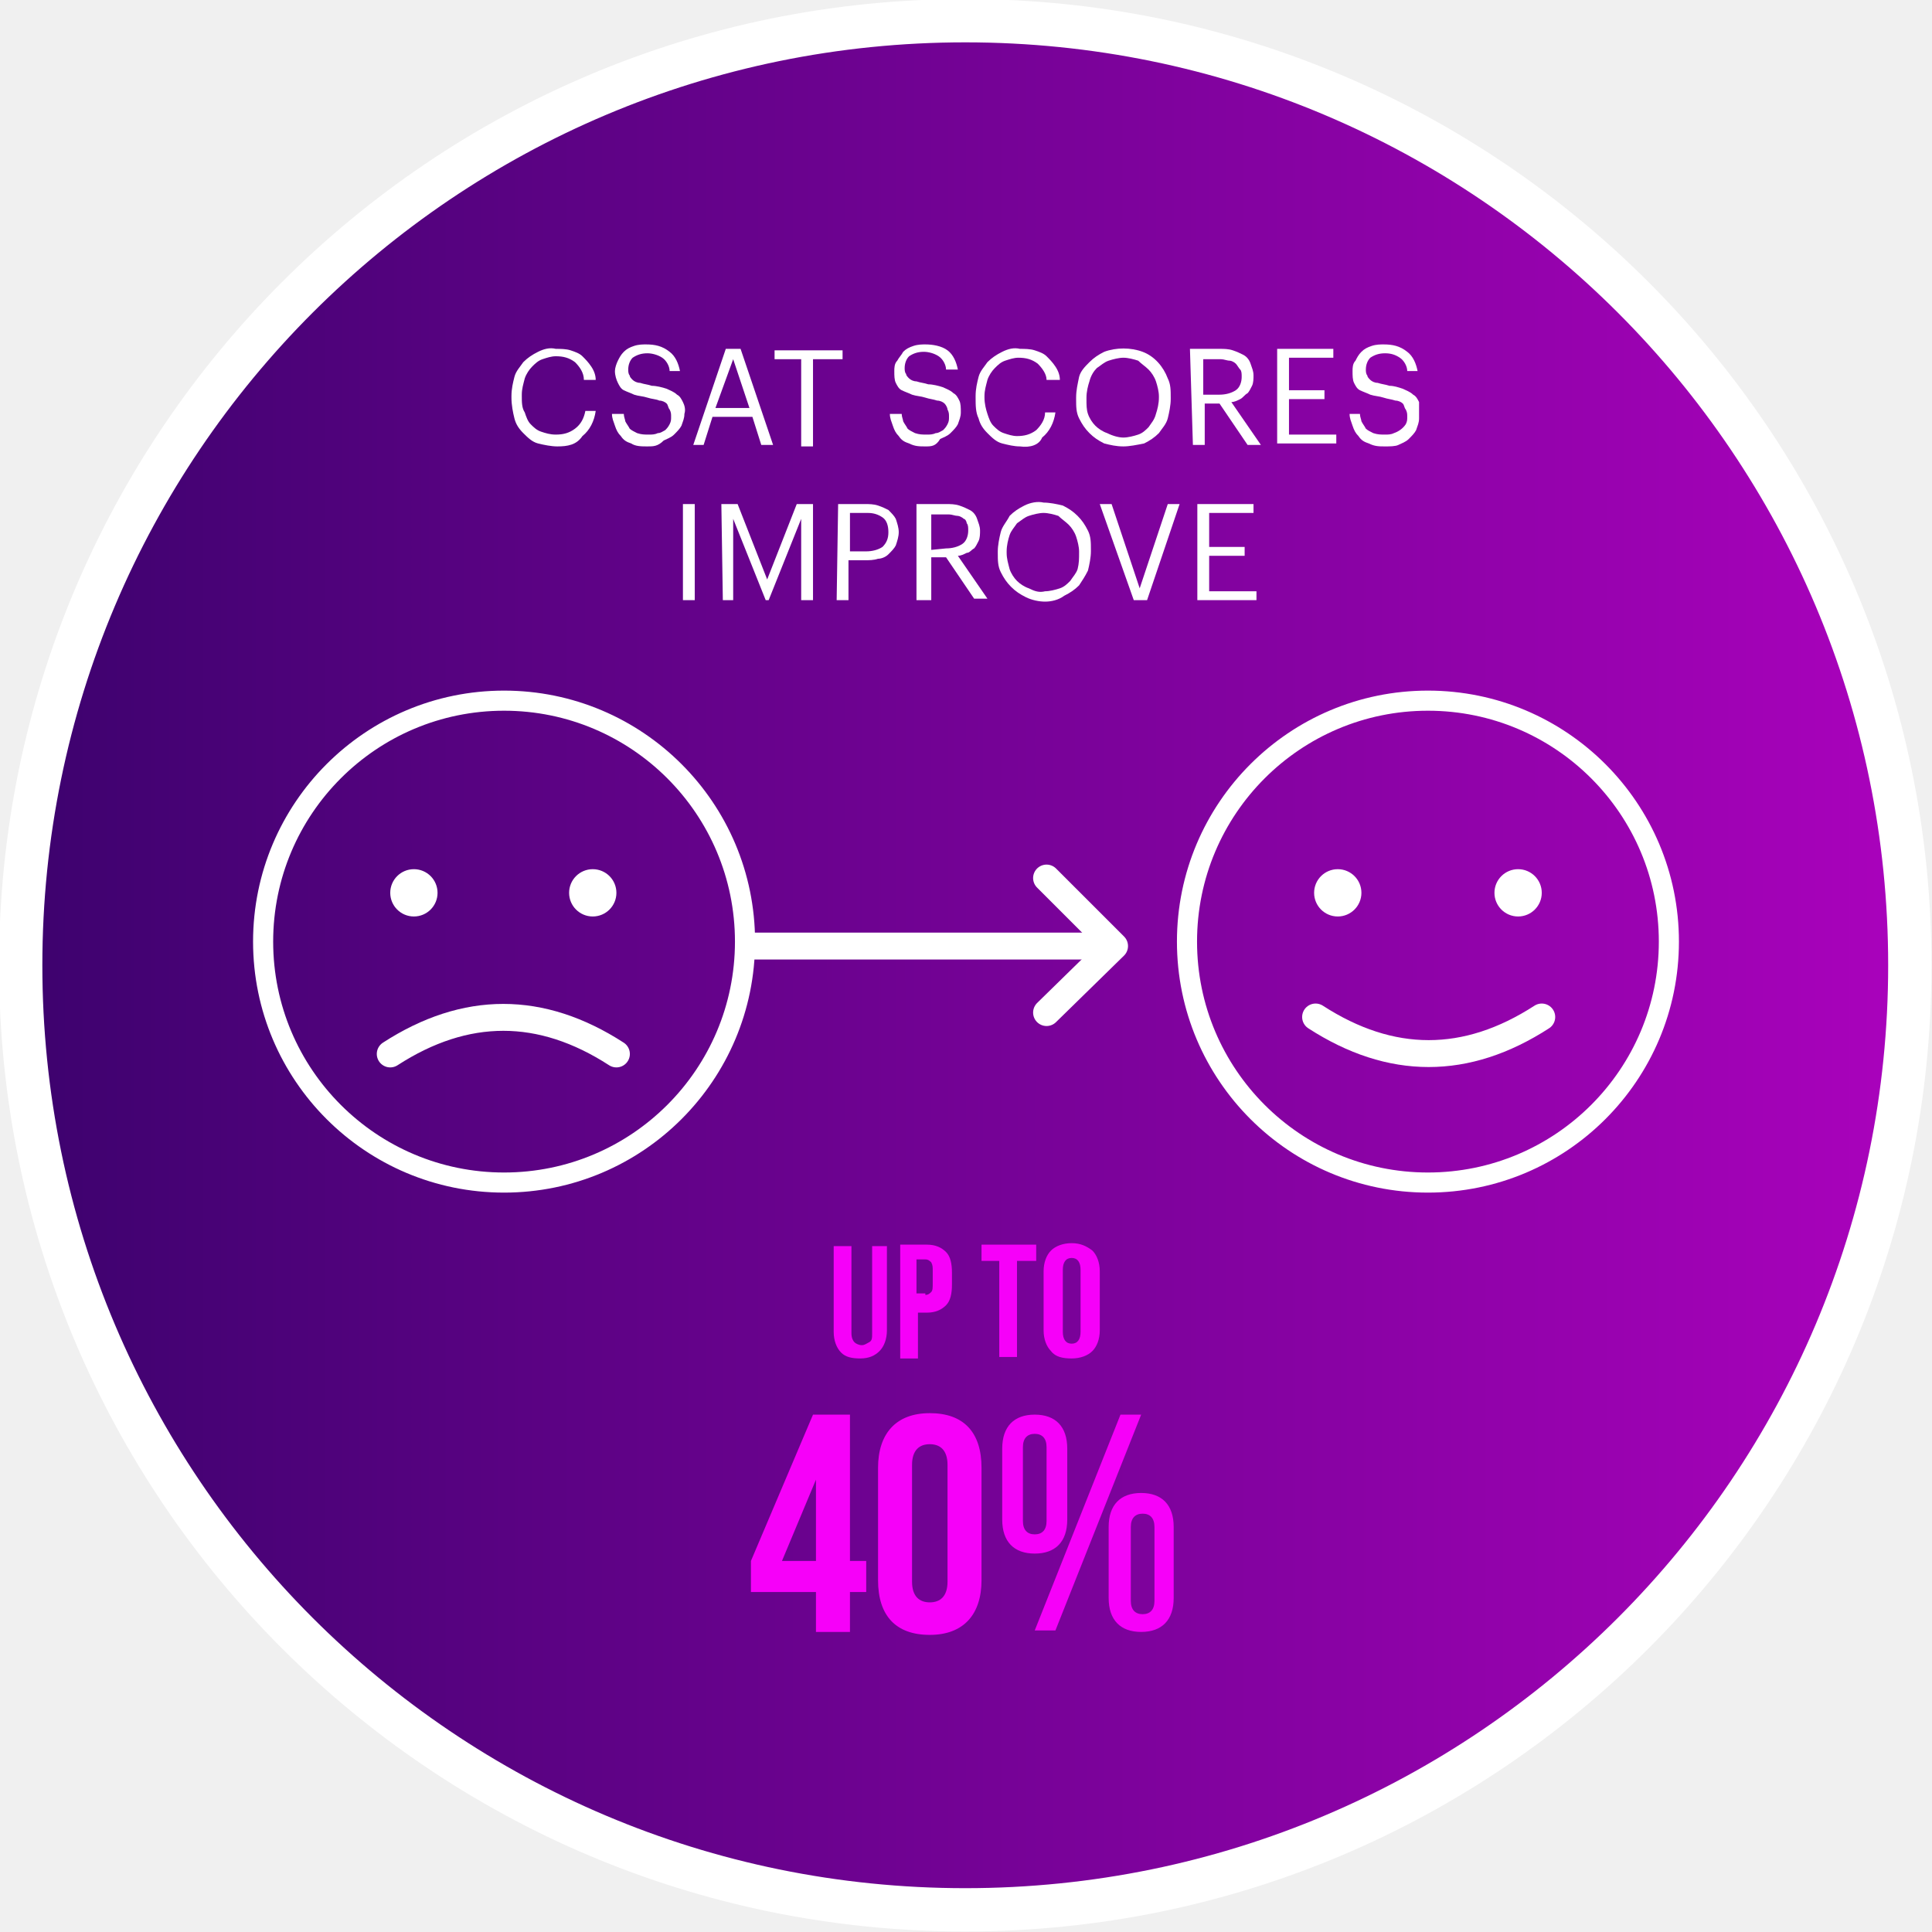
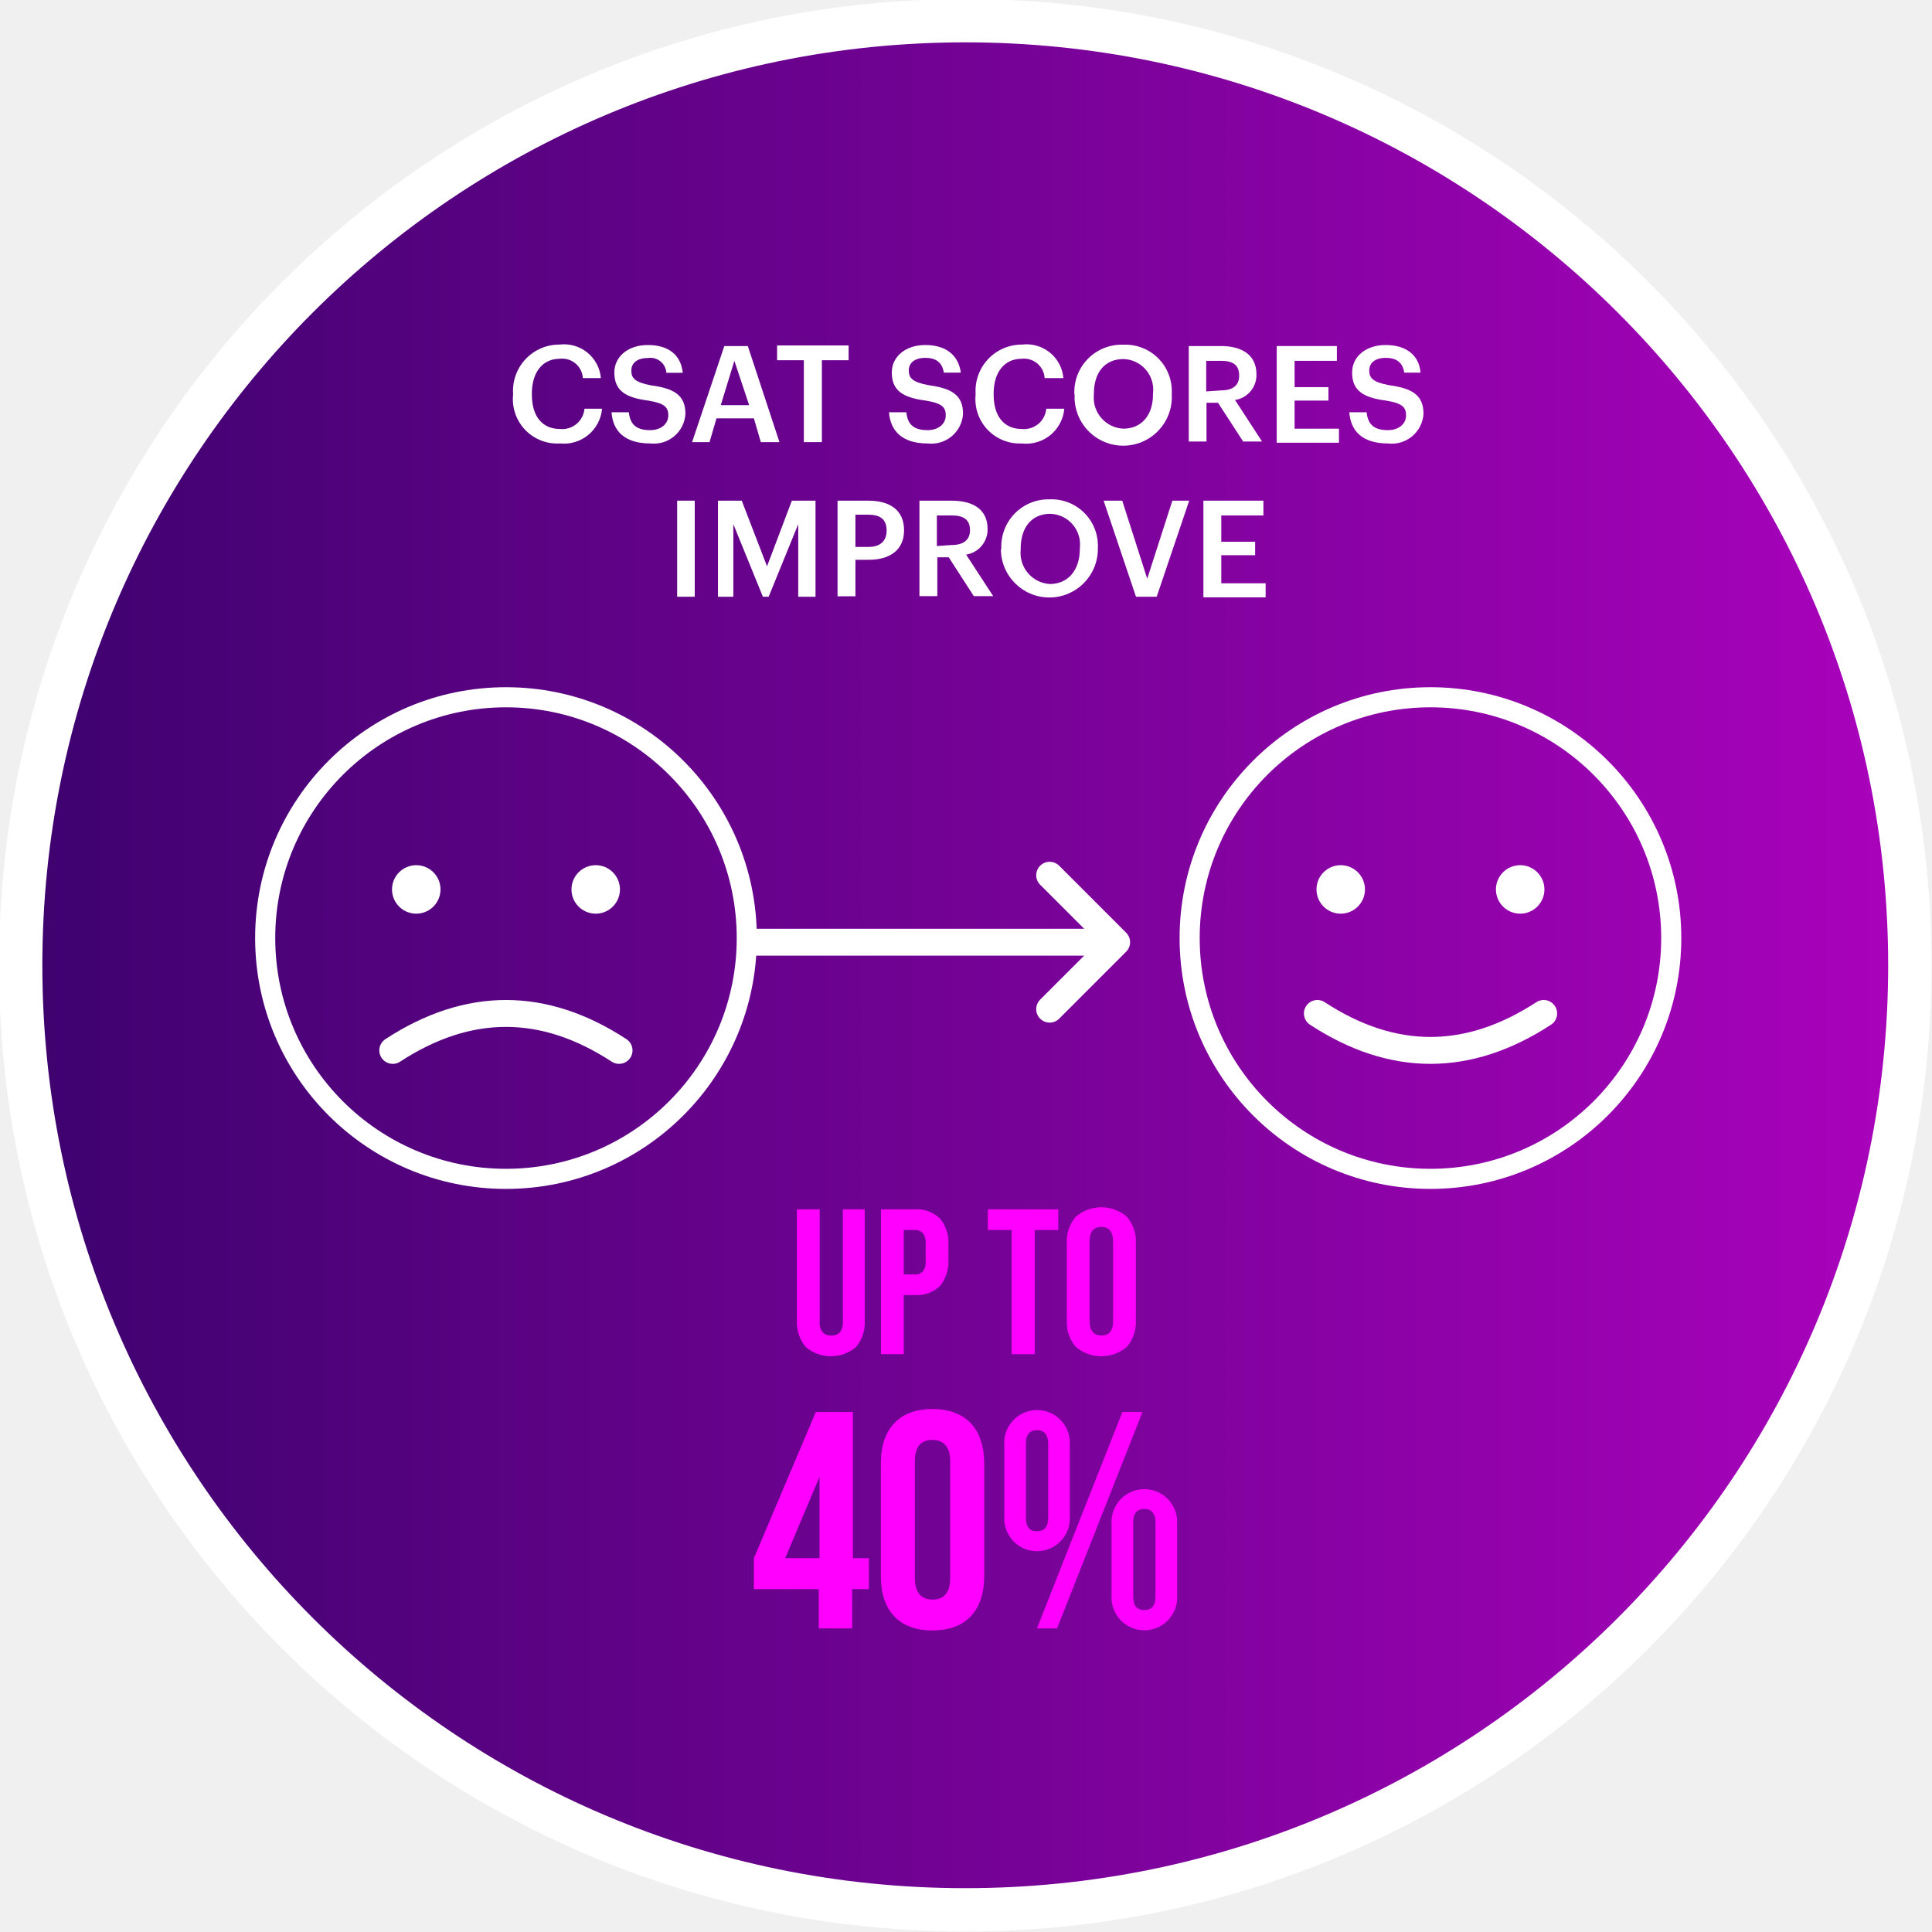
- <svg xmlns="http://www.w3.org/2000/svg" version="1.1" id="Layer_1" x="0px" y="0px" viewBox="0 0 130.7 130.7" style="enable-background:new 0 0 130.7 130.7;" xml:space="preserve">
-   <style type="text/css">
- 	.st0{fill:url(#SVGID_1_);stroke:#FFFFFF;stroke-width:2.93;stroke-miterlimit:10;}
- 	.st1{fill:#FFFFFF;}
- 	.st2{enable-background:new    ;}
- 	.st3{fill:#F600F9;}
- 	.st4{fill:none;stroke:#FFFFFF;stroke-width:1.36;stroke-miterlimit:10;}
- 	.st5{fill:none;stroke:#FFFFFF;stroke-width:1.82;stroke-linecap:round;stroke-miterlimit:10;}
- 	.st6{fill:none;stroke:#FFFFFF;stroke-width:1.82;stroke-linecap:round;stroke-linejoin:round;}
- </style>
-   <linearGradient id="SVGID_1_" gradientUnits="userSpaceOnUse" x1="1.47" y1="66.66" x2="129.21" y2="66.66" gradientTransform="matrix(1 0 0 -1 0 132)">
-     <stop offset="0" style="stop-color:#3D026E" />
-     <stop offset="1" style="stop-color:#AA02BC" />
-   </linearGradient>
-   <circle class="st0" cx="65.3" cy="65.3" r="63.9" />
-   <path class="st1" d="M37.7,30.2c-0.4,0-0.9-0.1-1.3-0.2c-0.4-0.1-0.7-0.4-1-0.7c-0.3-0.3-0.5-0.6-0.6-1c-0.1-0.4-0.2-0.9-0.2-1.4  v-0.1c0-0.5,0.1-0.9,0.2-1.3c0.1-0.4,0.4-0.7,0.6-1c0.3-0.3,0.6-0.5,1-0.7c0.4-0.2,0.8-0.3,1.2-0.2c0.3,0,0.7,0,1,0.1  c0.3,0.1,0.6,0.2,0.8,0.4c0.2,0.2,0.4,0.4,0.6,0.7c0.2,0.3,0.3,0.6,0.3,0.9h-0.8c0-0.5-0.3-0.9-0.6-1.2c-0.4-0.3-0.8-0.4-1.3-0.4  c-0.3,0-0.6,0.1-0.9,0.2c-0.3,0.1-0.5,0.3-0.7,0.5c-0.2,0.2-0.4,0.5-0.5,0.8c-0.1,0.4-0.2,0.7-0.2,1.1v0.1c0,0.4,0,0.8,0.2,1.1  c0.1,0.3,0.2,0.6,0.4,0.8c0.2,0.2,0.4,0.4,0.7,0.5c0.3,0.1,0.6,0.2,1,0.2c0.5,0,0.9-0.1,1.3-0.4c0.4-0.3,0.6-0.7,0.7-1.2h0.7  c-0.1,0.7-0.4,1.3-0.9,1.7C39,30.1,38.4,30.2,37.7,30.2z" />
-   <path class="st1" d="M43.8,30.2c-0.4,0-0.8,0-1.1-0.2c-0.3-0.1-0.5-0.2-0.7-0.5c-0.2-0.2-0.3-0.4-0.4-0.7c-0.1-0.3-0.2-0.5-0.2-0.8  h0.8c0,0.2,0.1,0.4,0.1,0.5c0.1,0.2,0.2,0.3,0.3,0.5c0.1,0.1,0.3,0.2,0.5,0.3c0.3,0.1,0.5,0.1,0.8,0.1c0.2,0,0.4,0,0.6-0.1  c0.2,0,0.3-0.1,0.5-0.2c0.1-0.1,0.2-0.2,0.3-0.4c0.1-0.2,0.1-0.3,0.1-0.5c0-0.2,0-0.3-0.1-0.5c-0.1-0.1-0.1-0.3-0.2-0.4  c-0.1-0.1-0.3-0.2-0.5-0.2c-0.2-0.1-0.5-0.1-0.8-0.2c-0.3-0.1-0.6-0.1-0.9-0.2c-0.2-0.1-0.5-0.2-0.7-0.3c-0.2-0.1-0.3-0.3-0.4-0.5  c-0.1-0.2-0.2-0.5-0.2-0.8c0-0.2,0.1-0.5,0.2-0.7c0.1-0.2,0.2-0.4,0.4-0.6c0.2-0.2,0.4-0.3,0.7-0.4c0.3-0.1,0.6-0.1,0.8-0.1  c0.6,0,1.1,0.1,1.6,0.5c0.4,0.3,0.6,0.8,0.7,1.3h-0.7c0-0.3-0.2-0.7-0.5-0.9c-0.3-0.2-0.7-0.3-1-0.3c-0.4,0-0.7,0.1-1,0.3  c-0.2,0.2-0.3,0.5-0.3,0.8c0,0.1,0,0.3,0.1,0.4c0,0.1,0.1,0.2,0.2,0.3c0.1,0.1,0.3,0.2,0.5,0.2c0.3,0.1,0.5,0.1,0.8,0.2  c0.3,0,0.7,0.1,1,0.2c0.2,0.1,0.5,0.2,0.7,0.4c0.2,0.1,0.3,0.3,0.4,0.5c0.1,0.2,0.2,0.5,0.1,0.8c0,0.3-0.1,0.5-0.2,0.8  c-0.1,0.2-0.3,0.4-0.5,0.6c-0.2,0.2-0.5,0.3-0.7,0.4C44.5,30.2,44.2,30.2,43.8,30.2z" />
-   <path class="st1" d="M49.1,23.6h1l2.2,6.5h-0.8l-0.6-1.9h-2.7l-0.6,1.9h-0.7L49.1,23.6z M48.4,27.6h2.3l-1.1-3.3L48.4,27.6z" />
-   <path class="st1" d="M54.3,24.3h-1.9v-0.6h4.6v0.6H55v5.9h-0.8V24.3z" />
-   <path class="st1" d="M62.6,30.2c-0.4,0-0.7,0-1.1-0.2c-0.3-0.1-0.5-0.2-0.7-0.5c-0.2-0.2-0.3-0.4-0.4-0.7c-0.1-0.3-0.2-0.5-0.2-0.8  h0.8c0,0.2,0.1,0.4,0.1,0.5c0.1,0.2,0.2,0.3,0.3,0.5c0.1,0.1,0.3,0.2,0.5,0.3c0.3,0.1,0.5,0.1,0.8,0.1c0.2,0,0.4,0,0.6-0.1  c0.2,0,0.3-0.1,0.5-0.2c0.1-0.1,0.2-0.2,0.3-0.4c0.1-0.2,0.1-0.3,0.1-0.5c0-0.2,0-0.3-0.1-0.5c0-0.1-0.1-0.3-0.2-0.4  c-0.1-0.1-0.3-0.2-0.5-0.2c-0.3-0.1-0.5-0.1-0.8-0.2c-0.3-0.1-0.6-0.1-0.9-0.2c-0.2-0.1-0.5-0.2-0.7-0.3c-0.2-0.1-0.3-0.3-0.4-0.5  c-0.1-0.2-0.1-0.5-0.1-0.8c0-0.2,0-0.5,0.2-0.7c0.1-0.2,0.3-0.4,0.4-0.6c0.2-0.2,0.4-0.3,0.7-0.4c0.3-0.1,0.6-0.1,0.8-0.1  c0.5,0,1.1,0.1,1.5,0.4c0.4,0.3,0.6,0.8,0.7,1.3H64c0-0.3-0.2-0.7-0.5-0.9c-0.3-0.2-0.7-0.3-1-0.3c-0.4,0-0.7,0.1-1,0.3  c-0.2,0.2-0.3,0.5-0.3,0.8c0,0.1,0,0.3,0.1,0.4c0,0.1,0.1,0.2,0.2,0.3c0.1,0.1,0.3,0.2,0.5,0.2c0.3,0.1,0.5,0.1,0.8,0.2  c0.3,0,0.7,0.1,1,0.2c0.2,0.1,0.5,0.2,0.7,0.4c0.2,0.1,0.3,0.3,0.4,0.5c0.1,0.2,0.1,0.5,0.1,0.8c0,0.3-0.1,0.5-0.2,0.8  c-0.1,0.2-0.3,0.4-0.5,0.6c-0.2,0.2-0.5,0.3-0.7,0.4C63.3,30.2,63,30.2,62.6,30.2z" />
-   <path class="st1" d="M69,30.2c-0.4,0-0.8-0.1-1.2-0.2c-0.4-0.1-0.7-0.4-1-0.7c-0.3-0.3-0.5-0.6-0.6-1C66,27.9,66,27.4,66,26.9v-0.1  c0-0.5,0.1-0.9,0.2-1.3c0.1-0.4,0.4-0.7,0.6-1c0.3-0.3,0.6-0.5,1-0.7c0.4-0.2,0.8-0.3,1.2-0.2c0.3,0,0.7,0,1,0.1  c0.3,0.1,0.6,0.2,0.8,0.4c0.2,0.2,0.4,0.4,0.6,0.7c0.2,0.3,0.3,0.6,0.3,0.9h-0.9c0-0.4-0.3-0.8-0.6-1.1c-0.4-0.3-0.8-0.4-1.3-0.4  c-0.3,0-0.6,0.1-0.9,0.2c-0.3,0.1-0.5,0.3-0.7,0.5c-0.2,0.2-0.4,0.5-0.5,0.8c-0.1,0.4-0.2,0.7-0.2,1.1v0.1c0,0.4,0.1,0.8,0.2,1.1  c0.1,0.3,0.2,0.6,0.4,0.8c0.2,0.2,0.4,0.4,0.7,0.5c0.3,0.1,0.6,0.2,0.9,0.2c0.5,0,0.9-0.1,1.3-0.4c0.3-0.3,0.6-0.7,0.6-1.2h0.7  c-0.1,0.7-0.4,1.3-0.9,1.7C70.3,30.1,69.7,30.3,69,30.2z" />
-   <path class="st1" d="M76,30.2c-0.5,0-0.9-0.1-1.3-0.2c-0.4-0.2-0.7-0.4-1-0.7c-0.3-0.3-0.5-0.6-0.7-1c-0.2-0.4-0.2-0.8-0.2-1.3v-0.1  c0-0.5,0.1-0.9,0.2-1.4c0.1-0.4,0.4-0.7,0.7-1c0.3-0.3,0.6-0.5,1-0.7c0.8-0.3,1.8-0.3,2.6,0c0.8,0.3,1.4,1,1.7,1.8  c0.2,0.4,0.2,0.8,0.2,1.3v0.1c0,0.4-0.1,0.9-0.2,1.3c-0.1,0.4-0.4,0.7-0.6,1c-0.3,0.3-0.6,0.5-1,0.7C76.9,30.1,76.4,30.2,76,30.2z   M76,29.6c0.3,0,0.7-0.1,1-0.2c0.3-0.1,0.5-0.3,0.7-0.5c0.2-0.3,0.4-0.5,0.5-0.9c0.1-0.3,0.2-0.7,0.2-1.1v-0.1c0-0.3-0.1-0.7-0.2-1  c-0.1-0.3-0.3-0.6-0.5-0.8c-0.2-0.2-0.5-0.4-0.7-0.6c-0.3-0.1-0.7-0.2-1-0.2c-0.3,0-0.7,0.1-1,0.2c-0.3,0.1-0.5,0.3-0.8,0.5  c-0.2,0.2-0.4,0.5-0.5,0.9c-0.1,0.3-0.2,0.7-0.2,1.1V27c0,0.4,0,0.7,0.1,1c0.1,0.3,0.3,0.6,0.5,0.8c0.2,0.2,0.5,0.4,0.8,0.5  C75.3,29.5,75.7,29.6,76,29.6z" />
-   <path class="st1" d="M80.5,23.6h2c0.3,0,0.6,0,0.9,0.1c0.3,0.1,0.5,0.2,0.7,0.3c0.2,0.1,0.4,0.3,0.5,0.6c0.1,0.3,0.2,0.5,0.2,0.8  l0,0c0,0.2,0,0.5-0.1,0.7c-0.1,0.2-0.2,0.4-0.3,0.5c-0.2,0.1-0.3,0.3-0.5,0.4c-0.2,0.1-0.4,0.2-0.6,0.2l2,2.9h-0.9l-1.9-2.8h-1v2.8  h-0.8L80.5,23.6z M82.5,26.7c0.4,0,0.8-0.1,1.1-0.3c0.3-0.2,0.4-0.6,0.4-0.9l0,0c0-0.2,0-0.4-0.1-0.5c-0.1-0.1-0.2-0.3-0.3-0.4  c-0.1-0.1-0.3-0.2-0.4-0.2c-0.2,0-0.4-0.1-0.6-0.1h-1.2v2.4L82.5,26.7z" />
-   <path class="st1" d="M86.4,23.6h3.8v0.6h-3v2.2h2.4v0.6h-2.4v2.4h3.2v0.6h-4L86.4,23.6z" />
-   <path class="st1" d="M93.7,30.2c-0.4,0-0.7,0-1.1-0.2c-0.3-0.1-0.5-0.2-0.7-0.5c-0.2-0.2-0.3-0.4-0.4-0.7c-0.1-0.3-0.2-0.5-0.2-0.8  H92c0,0.2,0.1,0.4,0.1,0.5c0.1,0.2,0.2,0.3,0.3,0.5c0.1,0.1,0.3,0.2,0.5,0.3c0.3,0.1,0.5,0.1,0.8,0.1c0.2,0,0.4,0,0.6-0.1  c0.3-0.1,0.6-0.3,0.8-0.6c0.1-0.2,0.1-0.3,0.1-0.5c0-0.2,0-0.3-0.1-0.5c-0.1-0.1-0.1-0.3-0.2-0.4c-0.1-0.1-0.3-0.2-0.5-0.2  c-0.3-0.1-0.5-0.1-0.8-0.2c-0.3-0.1-0.6-0.1-0.9-0.2c-0.2-0.1-0.5-0.2-0.7-0.3c-0.2-0.1-0.3-0.3-0.4-0.5c-0.1-0.2-0.1-0.5-0.1-0.8  c0-0.2,0-0.5,0.2-0.7c0.1-0.2,0.2-0.4,0.4-0.6c0.2-0.2,0.4-0.3,0.7-0.4c0.3-0.1,0.6-0.1,0.8-0.1c0.6,0,1.1,0.1,1.6,0.5  c0.4,0.3,0.6,0.8,0.7,1.3h-0.7c0-0.3-0.2-0.7-0.5-0.9c-0.3-0.2-0.6-0.3-1-0.3c-0.4,0-0.7,0.1-1,0.3c-0.2,0.2-0.3,0.5-0.3,0.8  c0,0.1,0,0.3,0.1,0.4c0,0.1,0.1,0.2,0.2,0.3c0.1,0.1,0.3,0.2,0.5,0.2c0.3,0.1,0.5,0.1,0.8,0.2c0.3,0,0.6,0.1,0.9,0.2  c0.2,0.1,0.5,0.2,0.7,0.4c0.2,0.1,0.3,0.3,0.4,0.5C96,27.8,96,28,96,28.3c0,0.3-0.1,0.5-0.2,0.8c-0.1,0.2-0.3,0.4-0.5,0.6  c-0.2,0.2-0.5,0.3-0.7,0.4C94.4,30.2,94,30.2,93.7,30.2z" />
-   <path class="st1" d="M46.2,34.1H47v6.5h-0.8L46.2,34.1z" />
-   <path class="st1" d="M48.8,34.1h1.1l2,5.1l2-5.1h1.1v6.5h-0.8v-5.5L52,40.6h-0.2l-2.2-5.5v5.5h-0.7L48.8,34.1z" />
-   <path class="st1" d="M56.7,34.1h1.8c0.3,0,0.6,0,0.9,0.1c0.3,0.1,0.5,0.2,0.7,0.3c0.2,0.2,0.4,0.4,0.5,0.6c0.1,0.3,0.2,0.6,0.2,0.9  l0,0c0,0.3-0.1,0.6-0.2,0.9c-0.1,0.2-0.3,0.4-0.5,0.6c-0.2,0.2-0.5,0.3-0.7,0.3c-0.3,0.1-0.6,0.1-0.9,0.1h-1.1v2.7h-0.8L56.7,34.1z   M58.6,37.3c0.4,0,0.8-0.1,1.1-0.3c0.3-0.3,0.4-0.6,0.4-1l0,0c0-0.4-0.1-0.8-0.4-1c-0.3-0.2-0.6-0.3-1-0.3h-1.2v2.6L58.6,37.3z" />
-   <path class="st1" d="M62,34.1h2c0.3,0,0.6,0,0.9,0.1c0.3,0.1,0.5,0.2,0.7,0.3c0.2,0.1,0.4,0.3,0.5,0.6c0.1,0.3,0.2,0.5,0.2,0.8l0,0  c0,0.2,0,0.5-0.1,0.7c-0.1,0.2-0.2,0.4-0.3,0.5c-0.2,0.1-0.3,0.3-0.5,0.3c-0.2,0.1-0.4,0.2-0.6,0.2l2,2.9h-0.9l-1.9-2.8h-1v2.9H62  V34.1z M64,37.1c0.4,0,0.8-0.1,1.1-0.3c0.3-0.2,0.4-0.6,0.4-0.9l0,0c0-0.2,0-0.4-0.1-0.5c0-0.1-0.1-0.3-0.2-0.3  c-0.1-0.1-0.3-0.2-0.4-0.2c-0.2,0-0.4-0.1-0.6-0.1h-1.2v2.4L64,37.1z" />
-   <path class="st1" d="M70.7,40.7c-0.4,0-0.9-0.1-1.3-0.3c-0.4-0.2-0.7-0.4-1-0.7c-0.3-0.3-0.5-0.6-0.7-1c-0.2-0.4-0.2-0.8-0.2-1.3  v-0.1c0-0.4,0.1-0.9,0.2-1.3c0.1-0.4,0.4-0.7,0.6-1.1c0.3-0.3,0.6-0.5,1-0.7c0.4-0.2,0.9-0.3,1.3-0.2c0.4,0,0.9,0.1,1.3,0.2  c0.4,0.2,0.7,0.4,1,0.7c0.3,0.3,0.5,0.6,0.7,1c0.2,0.4,0.2,0.8,0.2,1.3v0.1c0,0.4-0.1,0.9-0.2,1.3c-0.2,0.4-0.4,0.7-0.6,1  c-0.3,0.3-0.6,0.5-1,0.7C71.6,40.6,71.1,40.7,70.7,40.7z M70.7,40c0.3,0,0.7-0.1,1-0.2c0.3-0.1,0.5-0.3,0.7-0.5  c0.2-0.3,0.4-0.5,0.5-0.8c0.1-0.4,0.1-0.7,0.1-1.1v-0.1c0-0.3-0.1-0.7-0.2-1c-0.1-0.3-0.3-0.6-0.5-0.8c-0.2-0.2-0.5-0.4-0.7-0.6  c-0.3-0.1-0.7-0.2-1-0.2c-0.3,0-0.7,0.1-1,0.2c-0.3,0.1-0.5,0.3-0.8,0.5c-0.2,0.3-0.4,0.5-0.5,0.8c-0.1,0.3-0.2,0.7-0.2,1.1v0.1  c0,0.4,0.1,0.7,0.2,1.1c0.1,0.3,0.3,0.6,0.5,0.8c0.2,0.2,0.5,0.4,0.8,0.5C70,40,70.3,40.1,70.7,40z" />
-   <path class="st1" d="M74.4,34.1h0.8l1.9,5.7l1.9-5.7h0.8l-2.2,6.5h-0.9L74.4,34.1z" />
-   <path class="st1" d="M81,34.1h3.8v0.6h-3V37h2.4v0.6h-2.4V40H85v0.6h-4V34.1z" />
-   <g class="st2">
-     <path class="st3" d="M56.9,91.5c-0.3-0.3-0.5-0.8-0.5-1.4v-5.8h1.2v5.9c0,0.3,0.1,0.5,0.2,0.6c0.1,0.1,0.3,0.2,0.5,0.2   s0.3-0.1,0.5-0.2s0.2-0.3,0.2-0.6v-5.9H60V90c0,0.6-0.2,1.1-0.5,1.4c-0.3,0.3-0.7,0.5-1.3,0.5S57.2,91.8,56.9,91.5z" />
-     <path class="st3" d="M60.9,84.2h1.8c0.6,0,1,0.2,1.3,0.5c0.3,0.3,0.4,0.8,0.4,1.4v0.8c0,0.6-0.1,1.1-0.4,1.4   c-0.3,0.3-0.7,0.5-1.3,0.5h-0.6v3.1h-1.2V84.2z M62.6,87.6c0.2,0,0.3-0.1,0.4-0.2c0.1-0.1,0.1-0.3,0.1-0.6V86c0-0.3,0-0.4-0.1-0.6   c-0.1-0.1-0.2-0.2-0.4-0.2h-0.6v2.3H62.6z" />
-     <path class="st3" d="M67.7,85.3h-1.3v-1.1h3.7v1.1h-1.3v6.5h-1.2V85.3z" />
-     <path class="st3" d="M71.1,91.4c-0.3-0.3-0.5-0.8-0.5-1.4v-4c0-0.6,0.2-1.1,0.5-1.4s0.8-0.5,1.4-0.5c0.6,0,1,0.2,1.4,0.5   c0.3,0.3,0.5,0.8,0.5,1.4v4c0,0.6-0.2,1.1-0.5,1.4c-0.3,0.3-0.8,0.5-1.4,0.5C71.9,91.9,71.4,91.8,71.1,91.4z M73.1,90.1v-4.2   c0-0.5-0.2-0.8-0.6-0.8c-0.4,0-0.6,0.3-0.6,0.8v4.2c0,0.5,0.2,0.8,0.6,0.8C72.9,90.9,73.1,90.6,73.1,90.1z" />
-   </g>
-   <g class="st2">
-     <path class="st3" d="M50.8,105.6l4.2-9.9h2.5v9.9h1.1v2.1h-1.1v2.7h-2.3v-2.7h-4.4V105.6z M55.2,105.6v-5.5l-2.3,5.5H55.2z" />
-     <path class="st3" d="M59.4,99.3c0-2.3,1.2-3.7,3.5-3.7s3.5,1.3,3.5,3.7v7.6c0,2.3-1.2,3.7-3.5,3.7s-3.5-1.3-3.5-3.7V99.3z    M61.7,107c0,1,0.5,1.4,1.2,1.4c0.7,0,1.2-0.4,1.2-1.4v-7.9c0-1-0.5-1.4-1.2-1.4c-0.7,0-1.2,0.4-1.2,1.4V107z" />
-     <path class="st3" d="M67.8,98c0-1.5,0.8-2.3,2.2-2.3s2.2,0.8,2.2,2.3v4.8c0,1.5-0.8,2.3-2.2,2.3s-2.2-0.8-2.2-2.3V98z M69.2,102.9   c0,0.6,0.3,0.9,0.8,0.9c0.5,0,0.8-0.3,0.8-0.9v-5c0-0.6-0.3-0.9-0.8-0.9c-0.5,0-0.8,0.3-0.8,0.9V102.9z M75.8,95.7h1.4l-5.8,14.6   H70L75.8,95.7z M75,103.3c0-1.5,0.8-2.3,2.2-2.3s2.2,0.8,2.2,2.3v4.8c0,1.5-0.8,2.3-2.2,2.3s-2.2-0.8-2.2-2.3V103.3z M76.5,108.3   c0,0.6,0.3,0.9,0.8,0.9c0.5,0,0.8-0.3,0.8-0.9v-5c0-0.6-0.3-0.9-0.8-0.9c-0.5,0-0.8,0.3-0.8,0.9V108.3z" />
-   </g>
-   <circle class="st4" cx="34.1" cy="63.7" r="16.3" />
-   <circle class="st1" cx="28" cy="60.4" r="1.6" />
-   <circle class="st1" cx="40.1" cy="60.4" r="1.6" />
-   <path class="st5" d="M26.4,71.3c5.1-3.3,10.2-3.3,15.3,0" />
-   <circle class="st4" cx="96.6" cy="63.7" r="16.3" />
-   <circle class="st1" cx="90.5" cy="60.4" r="1.6" />
-   <circle class="st1" cx="102.7" cy="60.4" r="1.6" />
-   <path class="st5" d="M104.3,68.8c-5.1,3.3-10.2,3.3-15.3,0" />
-   <line class="st5" x1="50.9" y1="64" x2="74.6" y2="64" />
-   <polyline class="st6" points="70.8,59.4 75.4,64 70.8,68.5 " />
+ <svg xmlns="http://www.w3.org/2000/svg" width="130.7" height="130.7" viewBox="0 0 130.7 130.7">
+   <defs>
+     <linearGradient id="a" x1="1.4" y1="1013.3" x2="129.2" y2="1013.3" gradientTransform="translate(0 -948)" gradientUnits="userSpaceOnUse">
+       <stop offset="0" stop-color="#3d026e" />
+       <stop offset="1" stop-color="#aa02bc" />
+     </linearGradient>
+   </defs>
+   <circle cx="65.3" cy="65.3" r="63.9" stroke="#fff" stroke-miterlimit="10" stroke-width="2.93" fill="url(#a)" />
+   <path d="M34.71,26.7v-.07a3.13,3.13,0,0,1,3.15-3.32,2.5,2.5,0,0,1,2.79,2.27H39.43a1.4,1.4,0,0,0-1.56-1.31c-1.15,0-1.89.9-1.89,2.35v.07c0,1.47.7,2.33,1.9,2.33a1.51,1.51,0,0,0,1.66-1.37h1.19A2.59,2.59,0,0,1,37.88,30,3,3,0,0,1,34.71,26.7Z" fill="#fff" />
+   <path d="M41.37,27.89h1.17c.08.66.34,1.21,1.44,1.21.72,0,1.23-.41,1.23-1s-.3-.82-1.36-1c-1.55-.2-2.29-.68-2.29-1.9,0-1.06.91-1.86,2.27-1.86s2.23.64,2.36,1.88H45.08a1.08,1.08,0,0,0-1.25-1c-.74,0-1.12.35-1.12.85s.22.79,1.34,1c1.53.21,2.32.64,2.32,1.94A2.14,2.14,0,0,1,44,30C42.21,30,41.46,29.12,41.37,27.89Z" fill="#fff" />
+   <path d="M49,23.41h1.59l2.14,6.5H51.47L51,28.3H48.47L48,29.91H46.82Zm-.24,4h1.92l-1-3Z" fill="#fff" />
+   <path d="M54.38,24.37H52.57v-1h4.84v1H55.6v5.54H54.38Z" fill="#fff" />
+   <path d="M60.14,27.89h1.17c.08.66.34,1.21,1.44,1.21.72,0,1.23-.41,1.23-1s-.3-.82-1.35-1c-1.56-.2-2.3-.68-2.3-1.9,0-1.06.91-1.86,2.27-1.86S64.84,24,65,25.21H63.85c-.11-.68-.51-1-1.25-1s-1.12.35-1.12.85.22.79,1.35,1c1.52.21,2.32.64,2.32,1.94a2.15,2.15,0,0,1-2.4,2C61,30,60.23,29.12,60.14,27.89Z" fill="#fff" />
+   <path d="M66,26.7v-.07a3.13,3.13,0,0,1,3.15-3.32,2.5,2.5,0,0,1,2.79,2.27H70.67a1.4,1.4,0,0,0-1.56-1.31c-1.15,0-1.89.9-1.89,2.35v.07c0,1.47.7,2.33,1.9,2.33a1.51,1.51,0,0,0,1.66-1.37H72A2.59,2.59,0,0,1,69.12,30,3,3,0,0,1,66,26.7Z" fill="#fff" />
+   <path d="M72.68,26.7v-.07A3.2,3.2,0,0,1,76,23.32a3.14,3.14,0,0,1,3.27,3.28v.08a3.29,3.29,0,1,1-6.57,0Zm5.32,0v-.08a2.07,2.07,0,0,0-2-2.33c-1.28,0-2,.94-2,2.34v.07A2.1,2.1,0,0,0,76,29C77.22,29,78,28.09,78,26.69Z" fill="#fff" />
+   <path d="M80.42,23.41H82.6C84,23.41,85,24,85,25.32v0a1.71,1.71,0,0,1-1.45,1.74l1.83,2.81H84.1l-1.7-2.62h-.78v2.62h-1.2Zm2.18,3c.81,0,1.23-.34,1.23-1v0c0-.75-.46-1-1.23-1h-1v2.07Z" fill="#fff" />
+   <path d="M86.37,23.41h4.07v1H87.58v1.78h2.29v.91H87.58V29h3v.95H86.37Z" fill="#fff" />
+   <path d="M91.28,27.89h1.17c.08.66.34,1.21,1.44,1.21.72,0,1.23-.41,1.23-1s-.3-.82-1.35-1c-1.56-.2-2.3-.68-2.3-1.9,0-1.06.91-1.86,2.27-1.86S96,24,96.1,25.21H95c-.11-.68-.51-1-1.25-1s-1.12.35-1.12.85.22.79,1.35,1c1.52.21,2.32.64,2.32,1.94a2.15,2.15,0,0,1-2.4,2C92.12,30,91.37,29.12,91.28,27.89Z" fill="#fff" />
+   <path d="M45.81,33.87H47v6.5H45.81Z" fill="#fff" />
+   <path d="M48.57,33.87h1.61l1.71,4.44,1.68-4.44h1.6v6.5H54V35.46L52,40.37h-.39l-2-4.91v4.91H48.57Z" fill="#fff" />
+   <path d="M56.66,33.87h2.09c1.46,0,2.41.65,2.41,2v0c0,1.37-1,2-2.38,2h-.91v2.47H56.66ZM58.75,37c.8,0,1.23-.4,1.23-1.11v0c0-.77-.45-1.07-1.23-1.07h-.88V37Z" fill="#fff" />
+   <path d="M62.2,33.87h2.18c1.43,0,2.43.58,2.43,1.91v0a1.72,1.72,0,0,1-1.45,1.74l1.83,2.81H65.88l-1.7-2.63h-.77v2.63H62.2Zm2.18,3c.81,0,1.24-.35,1.24-1v0c0-.75-.47-1-1.24-1h-1v2.07Z" fill="#fff" />
+   <path d="M67.74,37.16v-.07A3.19,3.19,0,0,1,71,33.78a3.14,3.14,0,0,1,3.27,3.28v.08a3.28,3.28,0,1,1-6.56,0Zm5.31,0v-.07a2.07,2.07,0,0,0-2-2.33c-1.27,0-2,.94-2,2.34v.07a2.11,2.11,0,0,0,2,2.34C72.28,39.49,73.05,38.55,73.05,37.14Z" fill="#fff" />
+   <path d="M74.66,33.87h1.26l1.69,5.28,1.7-5.28h1.14l-2.2,6.5h-1.4Z" fill="#fff" />
+   <path d="M81.41,33.87h4.06v1H82.62v1.78h2.29v.91H82.62v1.9h3v.95H81.41Z" fill="#fff" />
+   <path d="M54.5,91.12a2.63,2.63,0,0,1-.59-1.83V81.81h1.54V89.4a1,1,0,0,0,.21.73.72.72,0,0,0,.58.22.75.75,0,0,0,.58-.22,1.1,1.1,0,0,0,.2-.73V81.81H58.5v7.48a2.63,2.63,0,0,1-.58,1.83,2.64,2.64,0,0,1-3.42,0Z" fill="#f0f" />
+   <path d="M59.6,81.81h2.26a2.27,2.27,0,0,1,1.73.62,2.56,2.56,0,0,1,.57,1.8v1A2.59,2.59,0,0,1,63.59,87a2.27,2.27,0,0,1-1.73.61h-.72v4H59.6Zm2.26,4.41a.71.71,0,0,0,.57-.21,1,1,0,0,0,.19-.71V84.14a1.05,1.05,0,0,0-.19-.72.71.71,0,0,0-.57-.21h-.72v3Z" fill="#f0f" />
+   <path d="M68.44,83.21H66.83v-1.4h4.76v1.4H70v8.4H68.44Z" fill="#f0f" />
+   <path d="M72.77,91.11a2.58,2.58,0,0,1-.6-1.82V84.14a2.56,2.56,0,0,1,.6-1.82,2.64,2.64,0,0,1,3.47,0,2.56,2.56,0,0,1,.6,1.82v5.15a2.58,2.58,0,0,1-.6,1.82,2.67,2.67,0,0,1-3.47,0Zm2.53-1.72V84c0-.65-.26-1-.79-1s-.8.32-.8,1v5.35c0,.64.26,1,.8,1S75.3,90,75.3,89.39Z" fill="#f0f" />
+   <path d="M51,105.41l4.19-9.89h2.51v9.89h1.08v2.09H57.65v2.66H55.39V107.5H51Zm4.44,0v-5.5l-2.32,5.5Z" fill="#f0f" />
+   <path d="M59.59,99c0-2.34,1.24-3.68,3.49-3.68s3.5,1.34,3.5,3.68v7.62c0,2.34-1.24,3.68-3.5,3.68s-3.49-1.34-3.49-3.68Zm2.3,7.76c0,1,.46,1.45,1.19,1.45s1.2-.4,1.2-1.45v-7.9c0-1-.46-1.45-1.2-1.45s-1.19.4-1.19,1.45Z" fill="#f0f" />
+   <path d="M67.94,97.76a2.22,2.22,0,1,1,4.43,0v4.81a2.22,2.22,0,1,1-4.43,0Zm1.46,4.91c0,.65.27.92.75.92s.76-.27.76-.92v-5c0-.65-.3-.92-.76-.92s-.75.27-.75.92Zm6.53-7.15h1.36l-5.78,14.64H70.15Zm-.73,7.59a2.22,2.22,0,1,1,4.43,0v4.81a2.22,2.22,0,1,1-4.43,0ZM76.66,108c0,.65.27.92.75.92s.76-.27.76-.92v-5c0-.65-.3-.92-.76-.92s-.75.27-.75.92Z" fill="#f0f" />
+   <circle cx="34.23" cy="63.46" r="16.29" fill="none" stroke="#fff" stroke-miterlimit="10" stroke-width="1.36" />
+   <circle cx="28.16" cy="60.17" r="1.64" fill="#fff" />
+   <circle cx="40.3" cy="60.17" r="1.64" fill="#fff" />
+   <path d="M26.57,71.06q7.66-5,15.31,0" fill="none" stroke="#fff" stroke-linecap="round" stroke-miterlimit="10" stroke-width="1.82" />
+   <circle cx="96.77" cy="63.46" r="16.29" fill="none" stroke="#fff" stroke-miterlimit="10" stroke-width="1.36" />
+   <circle cx="90.7" cy="60.17" r="1.64" fill="#fff" />
+   <circle cx="102.84" cy="60.17" r="1.64" fill="#fff" />
+   <path d="M104.43,68.56q-7.67,5-15.31,0" fill="none" stroke="#fff" stroke-linecap="round" stroke-miterlimit="10" stroke-width="1.82" />
+   <line x1="51.07" y1="63.74" x2="74.76" y2="63.74" fill="none" stroke="#fff" stroke-linecap="round" stroke-miterlimit="10" stroke-width="1.82" />
+   <polyline points="71.01 59.21 75.54 63.74 71.01 68.27" fill="none" stroke="#fff" stroke-linecap="round" stroke-linejoin="round" stroke-width="1.82" />
</svg>
